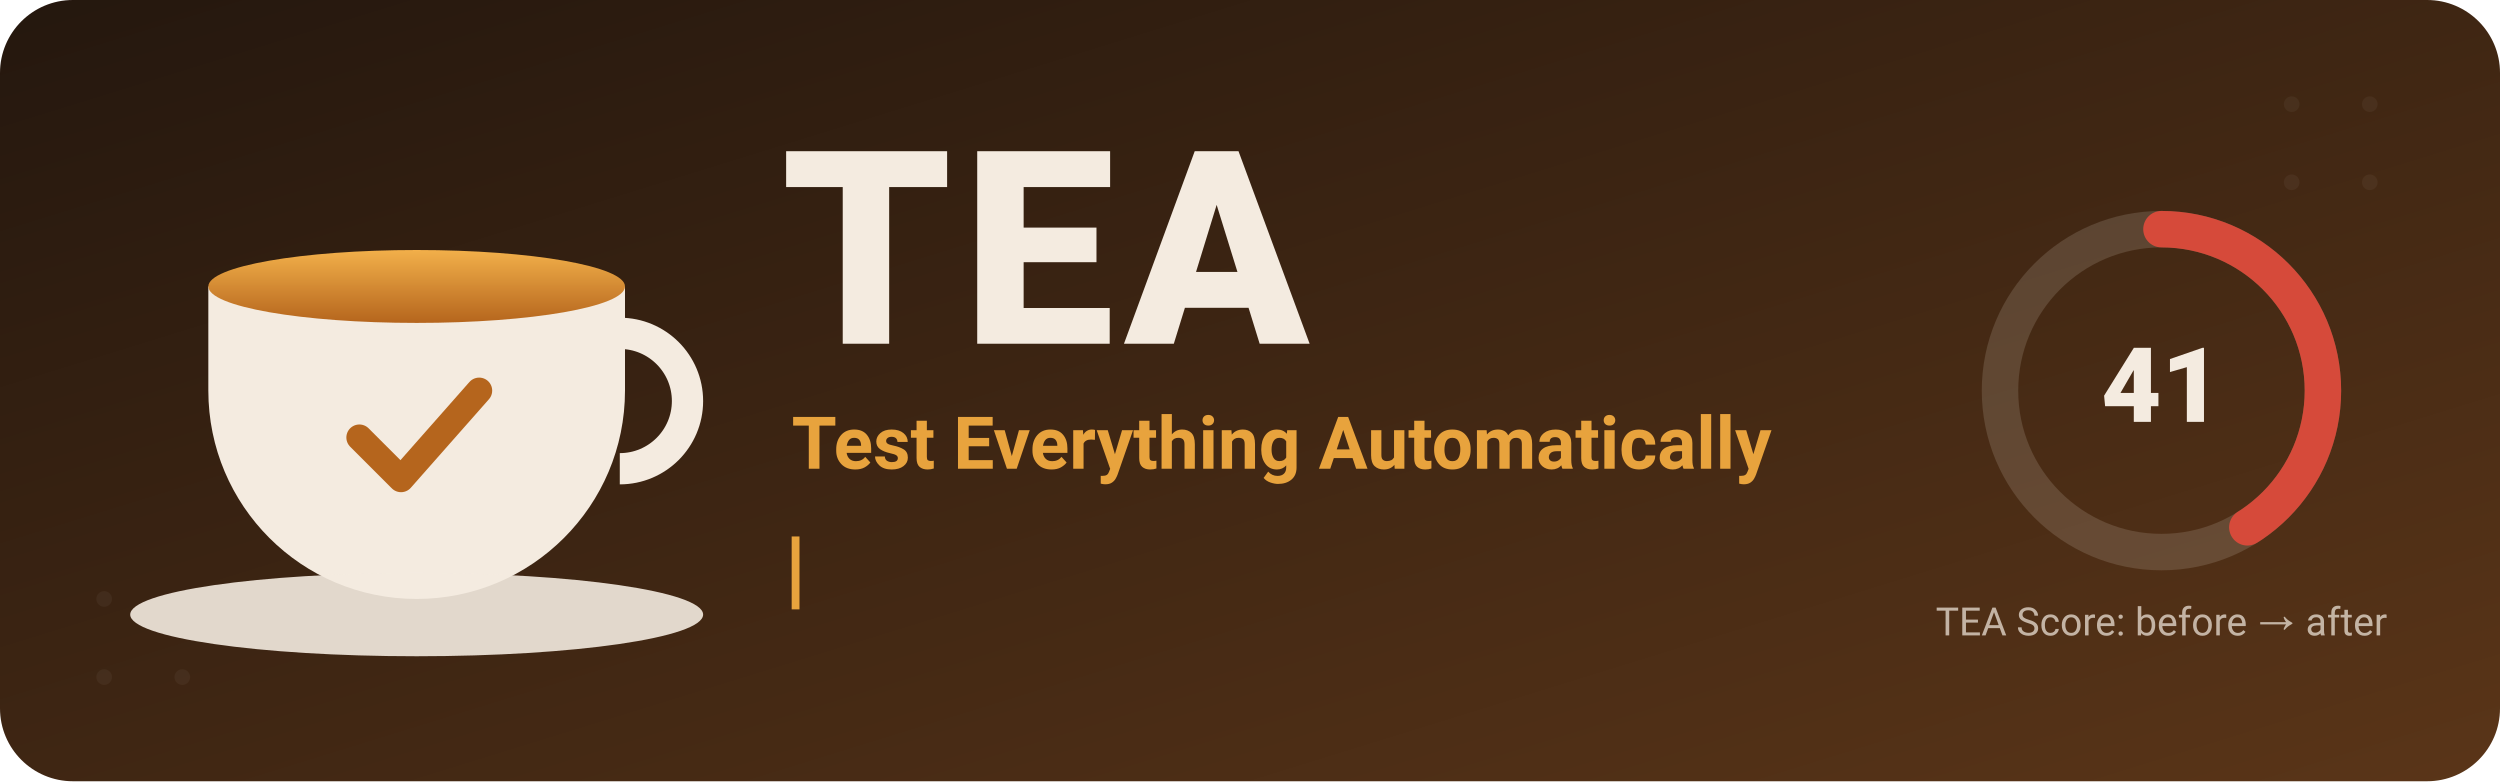
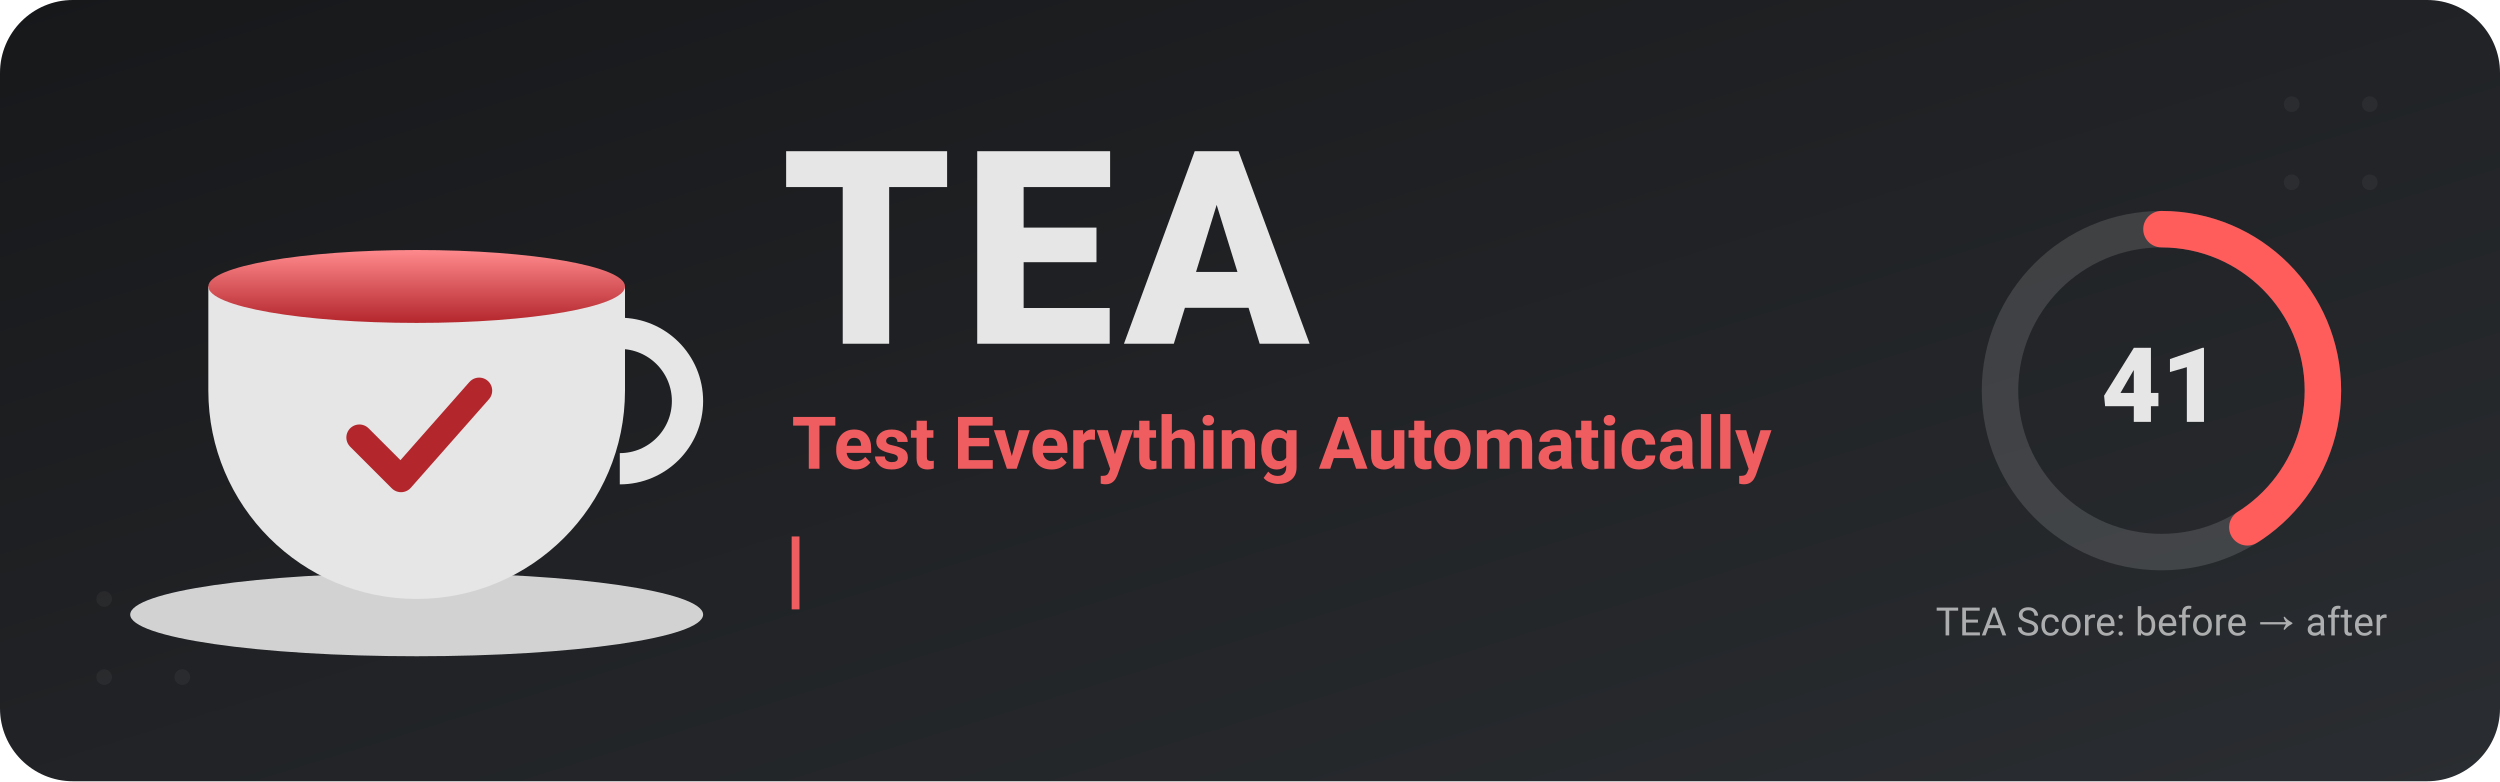
<svg xmlns="http://www.w3.org/2000/svg" viewBox="0 0 960 300" width="960" height="300" role="img" aria-labelledby="t d">
  <defs>
    <linearGradient id="bg" x1="0" y1="0" x2="1" y2="1">
-       <stop offset="0" stop-color="#24170e" />
-       <stop offset="1" stop-color="#5a3518" />
+       <stop offset="0" stop-color="#17181a" />
+       <stop offset="1" stop-color="#2a2d31" />
    </linearGradient>
    <linearGradient id="tea" x1="0" y1="0" x2="0" y2="1">
-       <stop offset="0" stop-color="#f2b04a" />
-       <stop offset="1" stop-color="#b5651d" />
+       <stop offset="0" stop-color="#ff8a8d" />
+       <stop offset="1" stop-color="#b3262c" />
    </linearGradient>
    <clipPath id="type">
      <rect x="300" y="200" height="40" width="0">
        <animate attributeName="width" values="0;330;330;0" keyTimes="0;0.45;0.9;1" dur="6s" repeatCount="indefinite" />
      </rect>
    </clipPath>
    <style>
-       .steam { fill: none; stroke: #f4ebe0; stroke-width: 6; stroke-linecap: round; opacity: 0; }
+       .steam { fill: none; stroke: #e6e6e6; stroke-width: 6; stroke-linecap: round; opacity: 0; }
      .s1 { animation: rise 3s ease-in-out infinite; }
      .s2 { animation: rise 3s ease-in-out 1s infinite; }
      .s3 { animation: rise 3s ease-in-out 2s infinite; }
      @keyframes rise {
        0% { opacity: 0; transform: translateY(18px); }
        30% { opacity: .75; }
        100% { opacity: 0; transform: translateY(-26px); }
      }
      .cursor { animation: blink 1s steps(1) infinite; }
      @keyframes blink { 50% { opacity: 0; } }
      text { font-family: ui-sans-serif, system-ui, -apple-system, "Segoe UI", Roboto, Helvetica, Arial, sans-serif; }
    </style>
  </defs>
  <rect width="960" height="300" rx="28" fill="url(#bg)" />
-   <g fill="#f4ebe0" opacity=".05">
+   <g fill="#e6e6e6" opacity=".05">
    <circle cx="880" cy="40" r="3" />
    <circle cx="910" cy="40" r="3" />
    <circle cx="880" cy="70" r="3" />
    <circle cx="910" cy="70" r="3" />
    <circle cx="40" cy="260" r="3" />
    <circle cx="70" cy="260" r="3" />
    <circle cx="40" cy="230" r="3" />
  </g>
  <g transform="translate(0,0)">
    <path class="steam s1" d="M120 92 q-14 -18 0 -36 q14 -18 0 -36" />
    <path class="steam s2" d="M160 92 q-14 -18 0 -36 q14 -18 0 -36" />
    <path class="steam s3" d="M200 92 q-14 -18 0 -36 q14 -18 0 -36" />
  </g>
-   <path d="M80 110 h160 v40 a80 80 0 0 1 -160 0 z" fill="#f4ebe0" />
+   <path d="M80 110 h160 v40 a80 80 0 0 1 -160 0 z" fill="#e6e6e6" />
  <ellipse cx="160" cy="110" rx="80" ry="14" fill="url(#tea)" />
-   <path d="M238 128 a26 26 0 1 1 0 52" fill="none" stroke="#f4ebe0" stroke-width="12" />
-   <ellipse cx="160" cy="236" rx="110" ry="16" fill="#f4ebe0" opacity=".9" />
-   <path d="M138 168 l16 16 l30 -34" fill="none" stroke="#b5651d" stroke-width="10" stroke-linecap="round" stroke-linejoin="round">
+   <path d="M238 128 a26 26 0 1 1 0 52" fill="none" stroke="#e6e6e6" stroke-width="12" />
+   <ellipse cx="160" cy="236" rx="110" ry="16" fill="#e6e6e6" opacity=".9" />
+   <path d="M138 168 l16 16 l30 -34" fill="none" stroke="#b3262c" stroke-width="10" stroke-linecap="round" stroke-linejoin="round">
    <animate attributeName="stroke-dasharray" values="0 100;100 0;100 0" keyTimes="0;0.25;1" dur="6s" repeatCount="indefinite" />
  </path>
-   <text x="300" y="132" font-size="104" font-weight="800" fill="#f4ebe0" letter-spacing="4">TEA</text>
-   <text x="304" y="180" font-size="28" font-weight="700" fill="#e8a33d">Test Everything Automatically</text>
+   <text x="300" y="132" font-size="104" font-weight="800" fill="#e6e6e6" letter-spacing="4">TEA</text>
+   <text x="304" y="180" font-size="28" font-weight="700" fill="#f05d61">Test Everything Automatically</text>
  <g clip-path="url(#type)">
-     <text x="304" y="228" font-size="26" fill="#f4ebe0">Spill the TEA on your app.</text>
+     <text x="304" y="228" font-size="26" fill="#e6e6e6">Spill the TEA on your app.</text>
  </g>
-   <rect class="cursor" x="304" y="206" width="3" height="28" fill="#e8a33d">
+   <rect class="cursor" x="304" y="206" width="3" height="28" fill="#f05d61">
    <animate attributeName="x" values="304;628;628;304" keyTimes="0;0.45;0.9;1" dur="6s" repeatCount="indefinite" />
  </rect>
  <g transform="translate(830 150)">
-     <circle r="62" fill="none" stroke="#f4ebe0" stroke-opacity=".15" stroke-width="14" />
-     <circle r="62" fill="none" stroke-width="14" stroke-linecap="round" transform="rotate(-90)" stroke-dasharray="160 390" stroke="#d64a3a">
+     <circle r="62" fill="none" stroke="#e6e6e6" stroke-opacity=".15" stroke-width="14" />
+     <circle r="62" fill="none" stroke-width="14" stroke-linecap="round" transform="rotate(-90)" stroke-dasharray="160 390" stroke="#ff5c5c">
      <animate attributeName="stroke-dasharray" values="160 390;160 390;335 390;335 390;160 390" keyTimes="0;0.3;0.55;0.92;1" dur="6s" repeatCount="indefinite" />
-       <animate attributeName="stroke" values="#d64a3a;#d64a3a;#3fae68;#3fae68;#d64a3a" keyTimes="0;0.3;0.55;0.92;1" dur="6s" repeatCount="indefinite" />
+       <animate attributeName="stroke" values="#ff5c5c;#ff5c5c;#4cd08a;#4cd08a;#ff5c5c" keyTimes="0;0.3;0.55;0.92;1" dur="6s" repeatCount="indefinite" />
    </circle>
-     <text text-anchor="middle" y="12" font-size="40" font-weight="800" fill="#f4ebe0" opacity="1">41<animate attributeName="opacity" values="1;1;0;0;1" keyTimes="0;0.4;0.45;0.95;1" dur="6s" repeatCount="indefinite" />
+     <text text-anchor="middle" y="12" font-size="40" font-weight="800" fill="#e6e6e6" opacity="1">41<animate attributeName="opacity" values="1;1;0;0;1" keyTimes="0;0.4;0.45;0.95;1" dur="6s" repeatCount="indefinite" />
    </text>
-     <text text-anchor="middle" y="12" font-size="40" font-weight="800" fill="#f4ebe0" opacity="0">86<animate attributeName="opacity" values="0;0;1;1;0" keyTimes="0;0.4;0.45;0.95;1" dur="6s" repeatCount="indefinite" />
+     <text text-anchor="middle" y="12" font-size="40" font-weight="800" fill="#e6e6e6" opacity="0">86<animate attributeName="opacity" values="0;0;1;1;0" keyTimes="0;0.4;0.45;0.95;1" dur="6s" repeatCount="indefinite" />
    </text>
-     <text text-anchor="middle" y="94" font-size="15" fill="#f4ebe0" opacity=".7">TEA Score: before → after</text>
+     <text text-anchor="middle" y="94" font-size="15" fill="#e6e6e6" opacity=".7">TEA Score: before → after</text>
  </g>
</svg>
